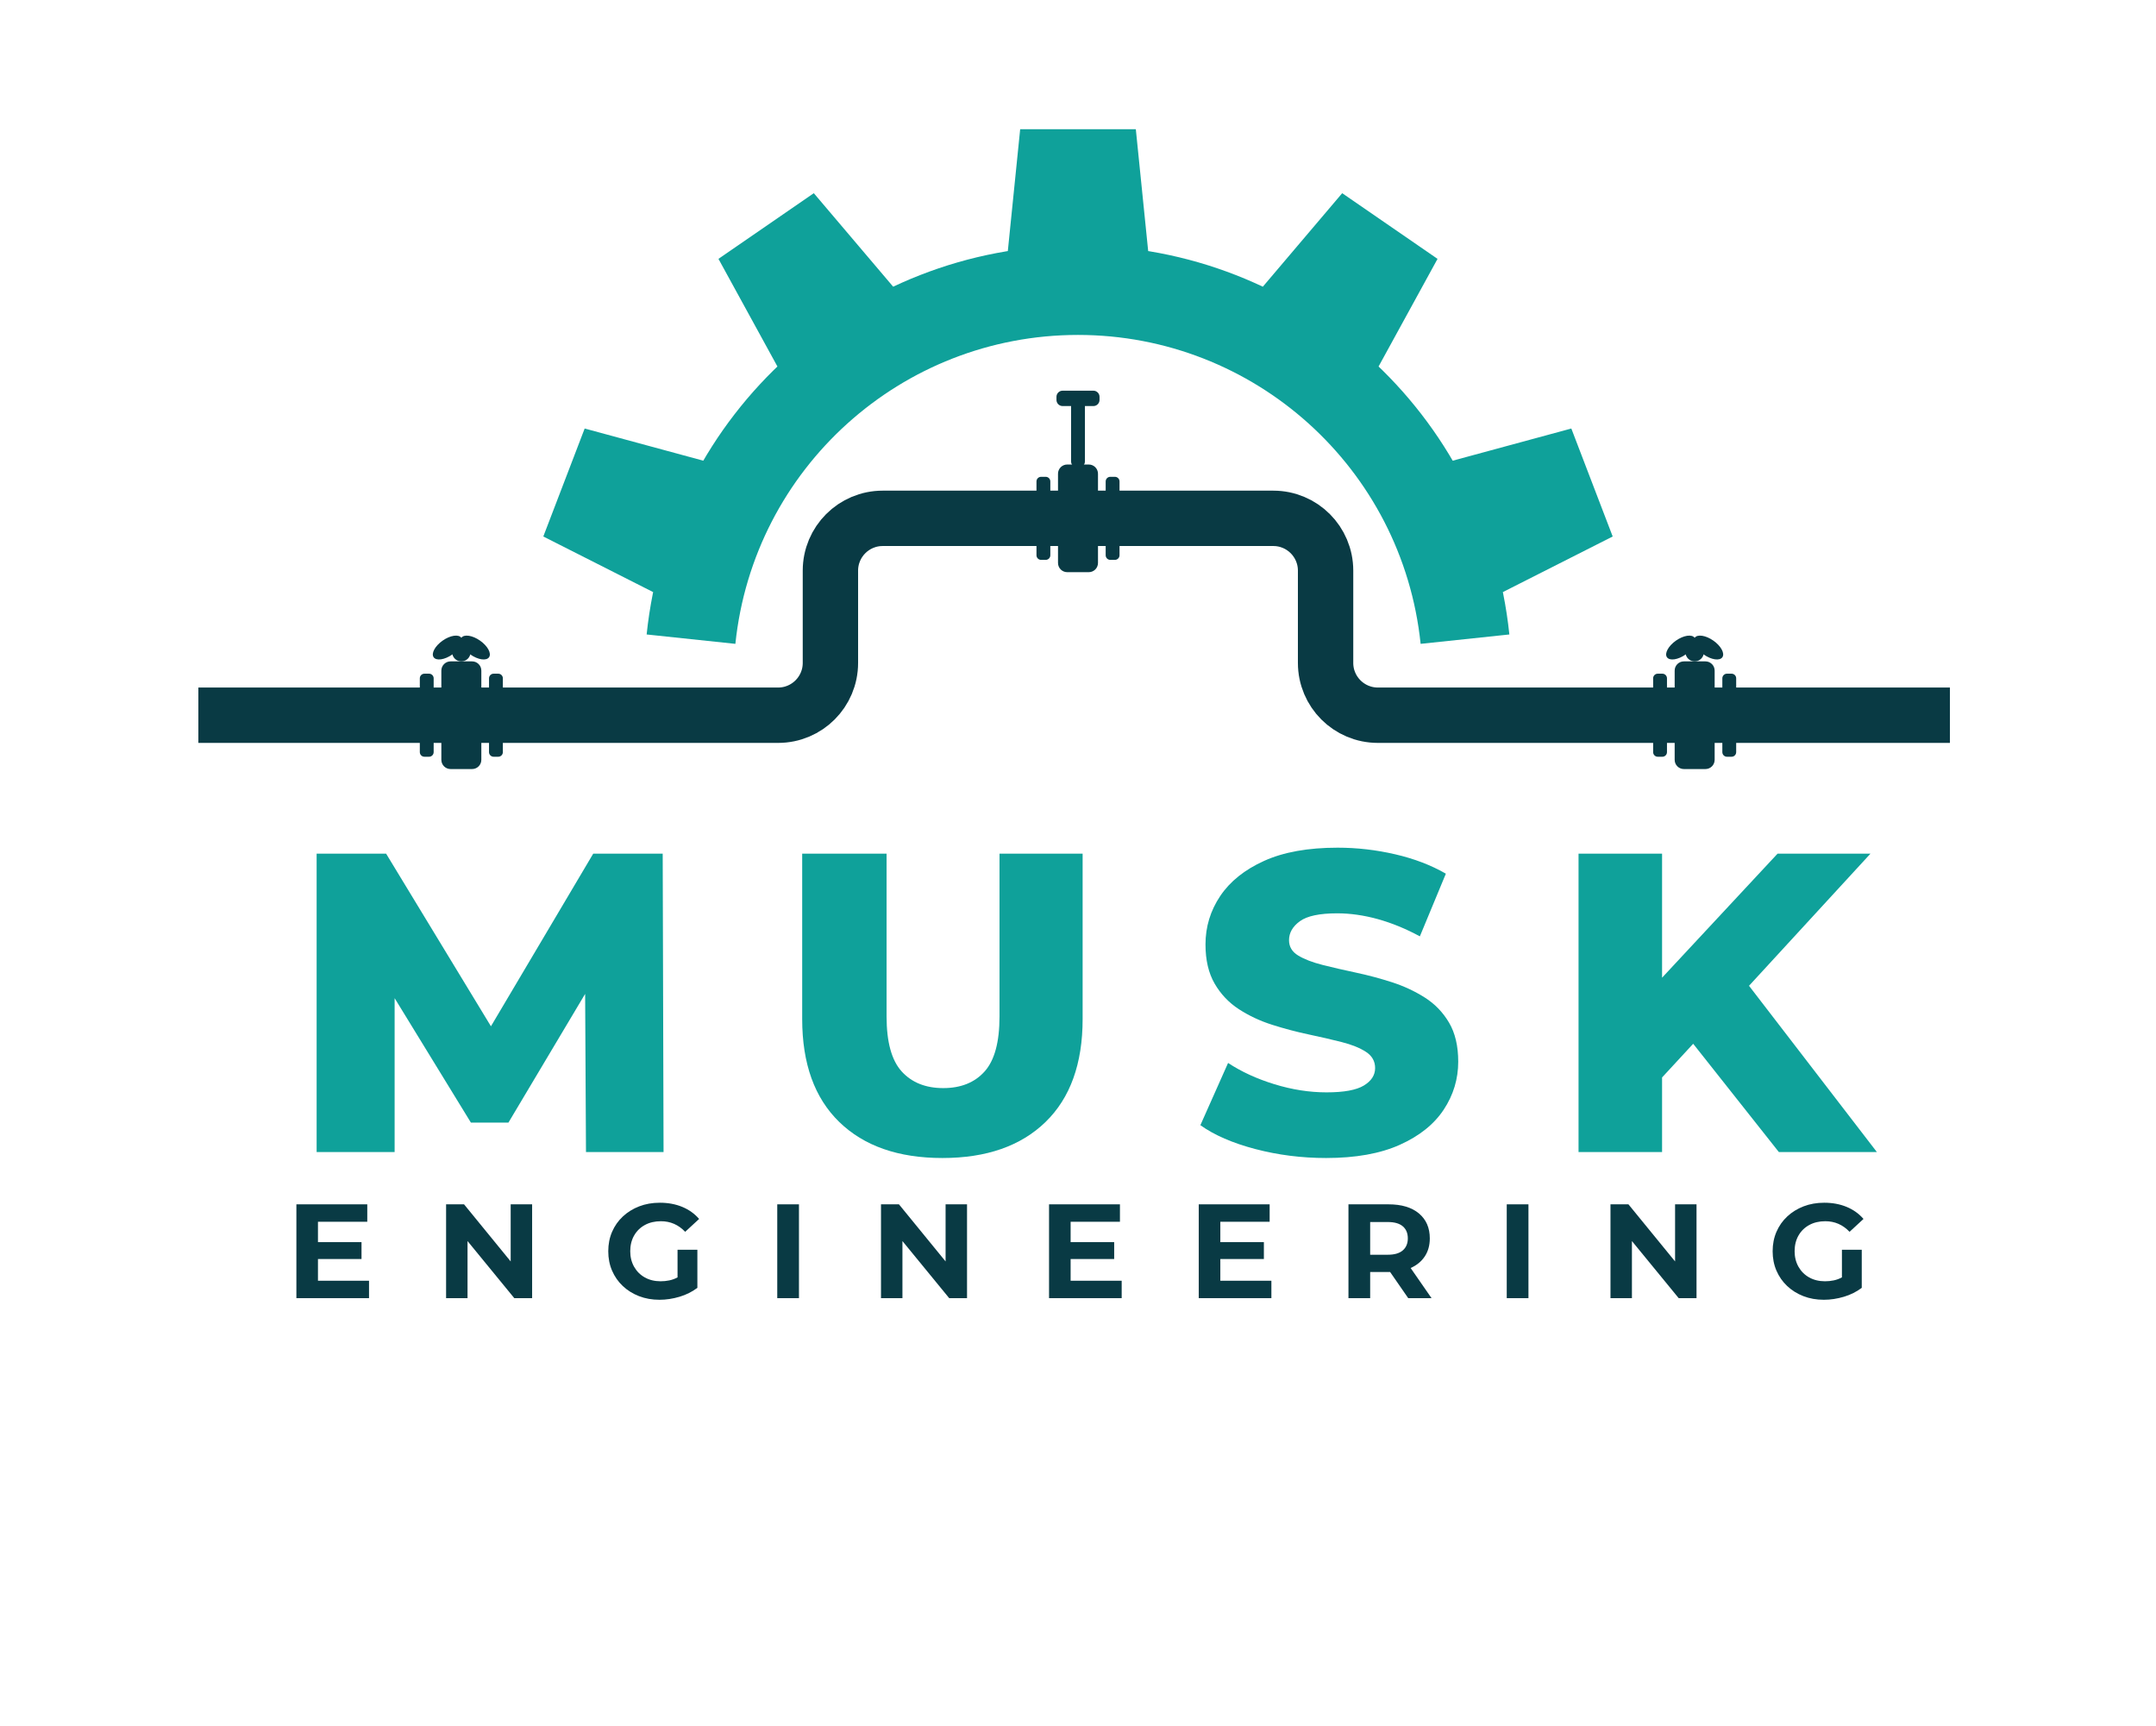
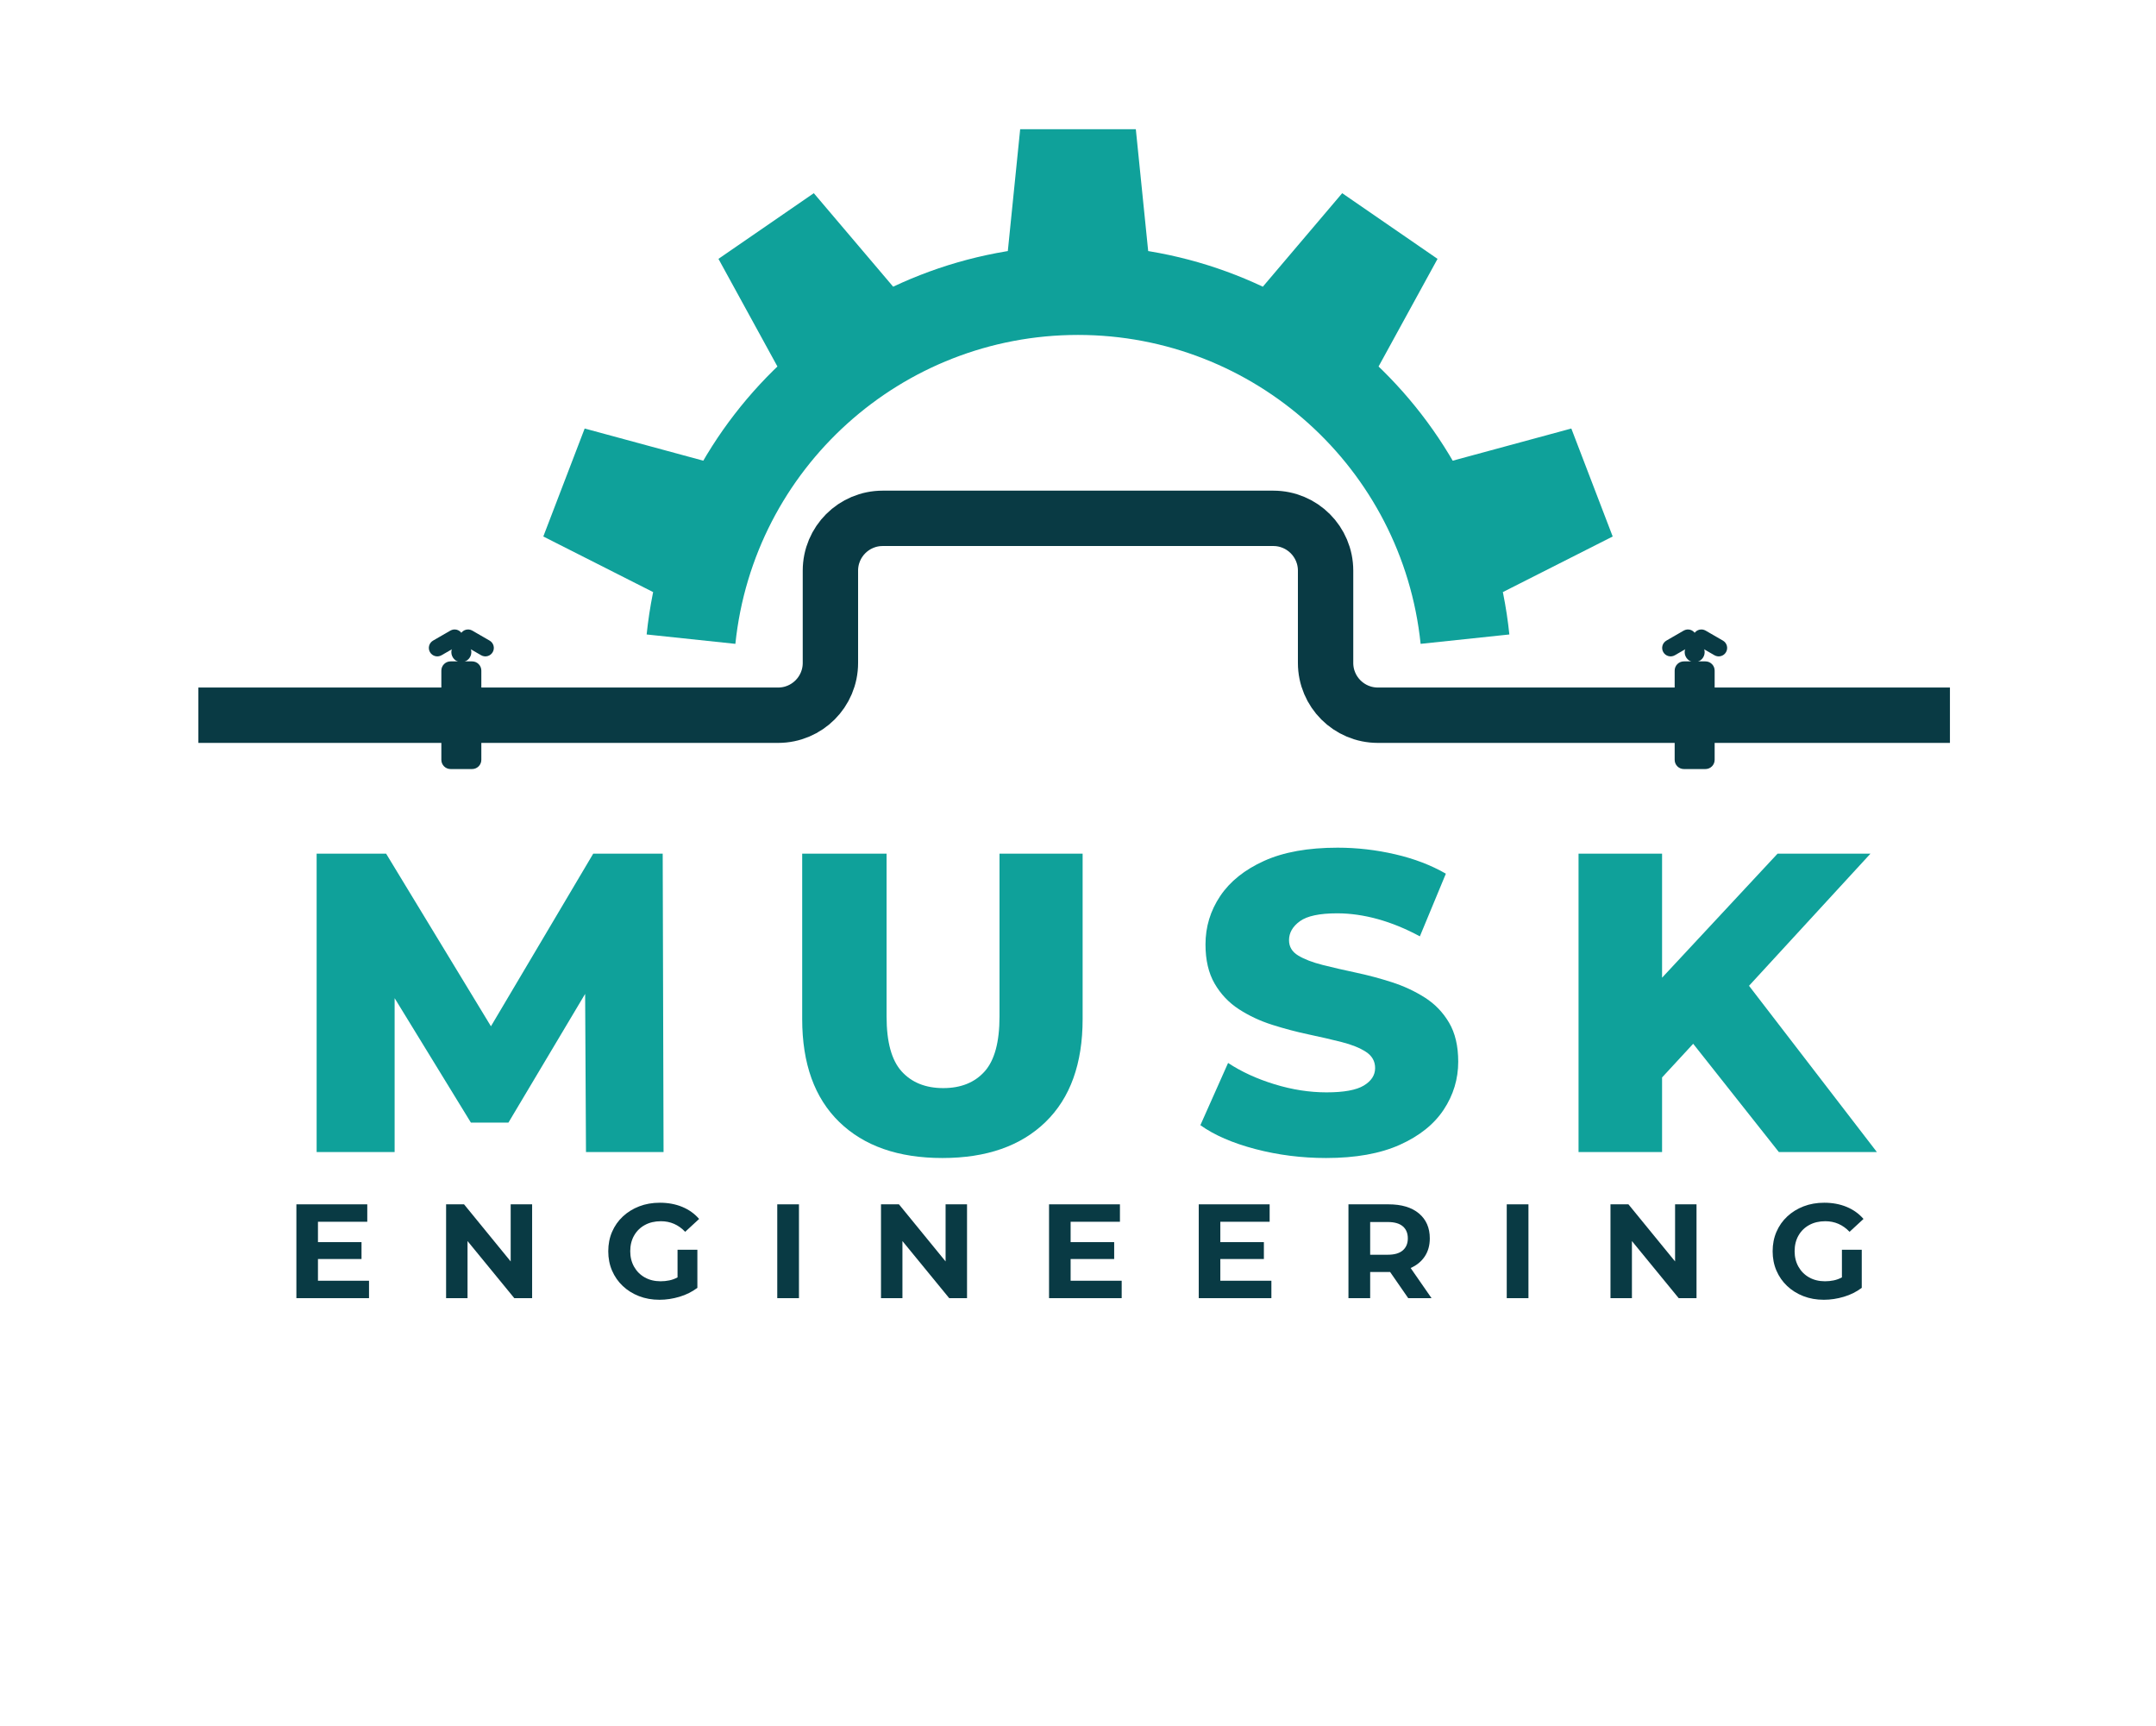
<svg xmlns="http://www.w3.org/2000/svg" viewBox="0 0 1402 1122" width="1402" height="1122">
  <path fill="#0FA19A" d="M 420.5 412.5 A 282 282 0 0 1 981.5 412.5 L 923.8 418.6 A 224 224 0 0 0 478.2 418.6 Z M 427.6 386.4 L 353.3 348.8 L 380.2 278.6 L 460.6 300.4 Z M 507.2 241.3 L 467.2 168.3 L 529.2 125.6 L 583.1 189.1 Z M 655.0 166.8 L 663.4 84.0 L 738.6 84.0 L 747.0 166.8 Z M 818.9 189.1 L 872.8 125.6 L 934.8 168.3 L 894.8 241.3 Z M 941.4 300.4 L 1021.8 278.6 L 1048.7 348.8 L 974.4 386.4 Z" />
  <path d="M 129 465 L 506 465 A 34 34 0 0 0 540 431 L 540 371 A 34 34 0 0 1 574 337 L 828 337 A 34 34 0 0 1 862 371 L 862 431 A 34 34 0 0 0 896 465 L 1268 465" fill="none" stroke="#093A44" stroke-width="36" />
-   <rect x="273.0" y="438.0" width="9.0" height="54.0" rx="3" fill="#093A44" />
-   <rect x="318.0" y="438.0" width="9.0" height="54.0" rx="3" fill="#093A44" />
  <rect x="287.0" y="430.0" width="26.0" height="70.0" rx="6" fill="#093A44" />
-   <ellipse cx="291.0" cy="421.0" rx="11.0" ry="5.5" fill="#093A44" transform="rotate(-35 291.0 421.0)" />
-   <ellipse cx="309.0" cy="421.0" rx="11.0" ry="5.5" fill="#093A44" transform="rotate(35 309.0 421.0)" />
-   <circle cx="300.0" cy="424.0" r="6.0" fill="#093A44" />
-   <rect x="1075.0" y="438.0" width="9.0" height="54.0" rx="3" fill="#093A44" />
-   <rect x="1120.0" y="438.0" width="9.0" height="54.0" rx="3" fill="#093A44" />
+   <rect x="278.0" y="412.5" width="24" height="11" rx="5.5" fill="#093A44" transform="rotate(-30 290.0 418.0)" />
+   <rect x="298.0" y="412.5" width="24" height="11" rx="5.5" fill="#093A44" transform="rotate(30 310.0 418.0)" />
+   <circle cx="300.0" cy="424.0" r="6.5" fill="#093A44" />
  <rect x="1089.0" y="430.0" width="26.0" height="70.0" rx="6" fill="#093A44" />
-   <ellipse cx="1093.0" cy="421.0" rx="11.0" ry="5.5" fill="#093A44" transform="rotate(-35 1093.0 421.0)" />
-   <ellipse cx="1111.0" cy="421.0" rx="11.0" ry="5.5" fill="#093A44" transform="rotate(35 1111.0 421.0)" />
-   <circle cx="1102.0" cy="424.0" r="6.0" fill="#093A44" />
-   <rect x="674.0" y="310.0" width="9.0" height="54.0" rx="3" fill="#093A44" />
-   <rect x="719.0" y="310.0" width="9.0" height="54.0" rx="3" fill="#093A44" />
-   <rect x="688.0" y="302.0" width="26.0" height="70.0" rx="6" fill="#093A44" />
-   <rect x="696.5" y="258.0" width="9.0" height="46.0" rx="4" fill="#093A44" />
-   <rect x="687.0" y="254.0" width="28.0" height="10.0" rx="4" fill="#093A44" />
+   <rect x="1080.0" y="412.5" width="24" height="11" rx="5.5" fill="#093A44" transform="rotate(-30 1092.0 418.0)" />
+   <rect x="1100.0" y="412.5" width="24" height="11" rx="5.5" fill="#093A44" transform="rotate(30 1112.0 418.0)" />
+   <circle cx="1102.0" cy="424.0" r="6.5" fill="#093A44" />
  <g fill="#0FA19A">
    <path transform="translate(186.50,749) scale(0.277143,-0.277143)" d="M70 0V700H233L479 295L719 700H882L884 0H702L700 371L520 69H432L253 361V0Z" />
    <path transform="translate(503.91,749) scale(0.277143,-0.277143)" d="M393 -14Q238 -14 151.0 70.5Q64 155 64 312V700H262V318Q262 228 297.5 189.0Q333 150 395 150Q457 150 492.0 189.0Q527 228 527 318V700H722V312Q722 155 635.0 70.5Q548 -14 393 -14Z" />
    <path transform="translate(774.76,749) scale(0.277143,-0.277143)" d="M316 -14Q230 -14 150.0 7.0Q70 28 21 63L86 209Q133 178 195.0 159.0Q257 140 317 140Q378 140 404.5 156.0Q431 172 431 197Q431 221 409.5 235.0Q388 249 352.5 258.0Q317 267 274.5 276.0Q232 285 189.5 298.5Q147 312 111.5 335.0Q76 358 54.5 395.0Q33 432 33 487Q33 549 67.5 600.5Q102 652 170.5 683.0Q239 714 343 714Q411 714 478.0 698.5Q545 683 597 653L536 506Q486 533 437.0 546.5Q388 560 342 560Q280 560 254.5 541.5Q229 523 229 497Q229 474 250.5 461.0Q272 448 307.5 439.0Q343 430 385.5 421.0Q428 412 470.0 398.5Q512 385 547.5 362.5Q583 340 604.5 303.5Q626 267 626 212Q626 151 592.0 99.5Q558 48 489.0 17.0Q420 -14 316 -14Z" />
    <path transform="translate(1007.09,749) scale(0.277143,-0.277143)" d="M70 0V700H266V409L537 700H755L470 390L770 0H540L339 254L266 175V0Z" />
  </g>
  <g fill="#093A44">
    <path transform="translate(185.50,844) scale(0.087143,-0.087143)" d="M83 0V700H612V570H244V418H569V292H244V130H625V0Z" />
    <path transform="translate(282.85,844) scale(0.087143,-0.087143)" d="M83 0V700H217L565 274V700H725V0H592L243 426V0Z" />
    <path transform="translate(392.14,844) scale(0.087143,-0.087143)" d="M421 -12Q338 -12 268.5 15.0Q199 42 147.5 90.5Q96 139 67.5 205.0Q39 271 39 350Q39 429 67.5 495.0Q96 561 148.0 609.5Q200 658 270.0 685.0Q340 712 424 712Q516 712 591.0 681.0Q666 650 717 591L613 495Q538 574 432 574Q364 574 312.5 546.0Q261 518 232.0 467.5Q203 417 203 350Q203 285 232.0 234.0Q261 183 312.0 154.5Q363 126 430 126Q463 126 494.5 132.5Q526 139 556 155V361H704V77Q646 33 571.0 10.5Q496 -12 421 -12Z" />
    <path transform="translate(498.20,844) scale(0.087143,-0.087143)" d="M83 0V700H245V0Z" />
    <path transform="translate(565.66,844) scale(0.087143,-0.087143)" d="M83 0V700H217L565 274V700H725V0H592L243 426V0Z" />
    <path transform="translate(674.94,844) scale(0.087143,-0.087143)" d="M83 0V700H612V570H244V418H569V292H244V130H625V0Z" />
    <path transform="translate(772.29,844) scale(0.087143,-0.087143)" d="M83 0V700H612V570H244V418H569V292H244V130H625V0Z" />
    <path transform="translate(869.64,844) scale(0.087143,-0.087143)" d="M83 0V700H382Q528 700 609.0 632.0Q690 564 690 446Q690 368 652.5 311.5Q615 255 547 225L703 0H529L394 195Q390 195 386 195H245V0ZM245 324H377Q451 324 488.5 356.5Q526 389 526 446Q526 504 488.5 536.0Q451 568 377 568H245Z" />
    <path transform="translate(972.57,844) scale(0.087143,-0.087143)" d="M83 0V700H245V0Z" />
    <path transform="translate(1040.03,844) scale(0.087143,-0.087143)" d="M83 0V700H217L565 274V700H725V0H592L243 426V0Z" />
    <path transform="translate(1149.31,844) scale(0.087143,-0.087143)" d="M421 -12Q338 -12 268.5 15.0Q199 42 147.5 90.5Q96 139 67.5 205.0Q39 271 39 350Q39 429 67.5 495.0Q96 561 148.0 609.5Q200 658 270.0 685.0Q340 712 424 712Q516 712 591.0 681.0Q666 650 717 591L613 495Q538 574 432 574Q364 574 312.5 546.0Q261 518 232.0 467.5Q203 417 203 350Q203 285 232.0 234.0Q261 183 312.0 154.5Q363 126 430 126Q463 126 494.5 132.5Q526 139 556 155V361H704V77Q646 33 571.0 10.5Q496 -12 421 -12Z" />
  </g>
</svg>
